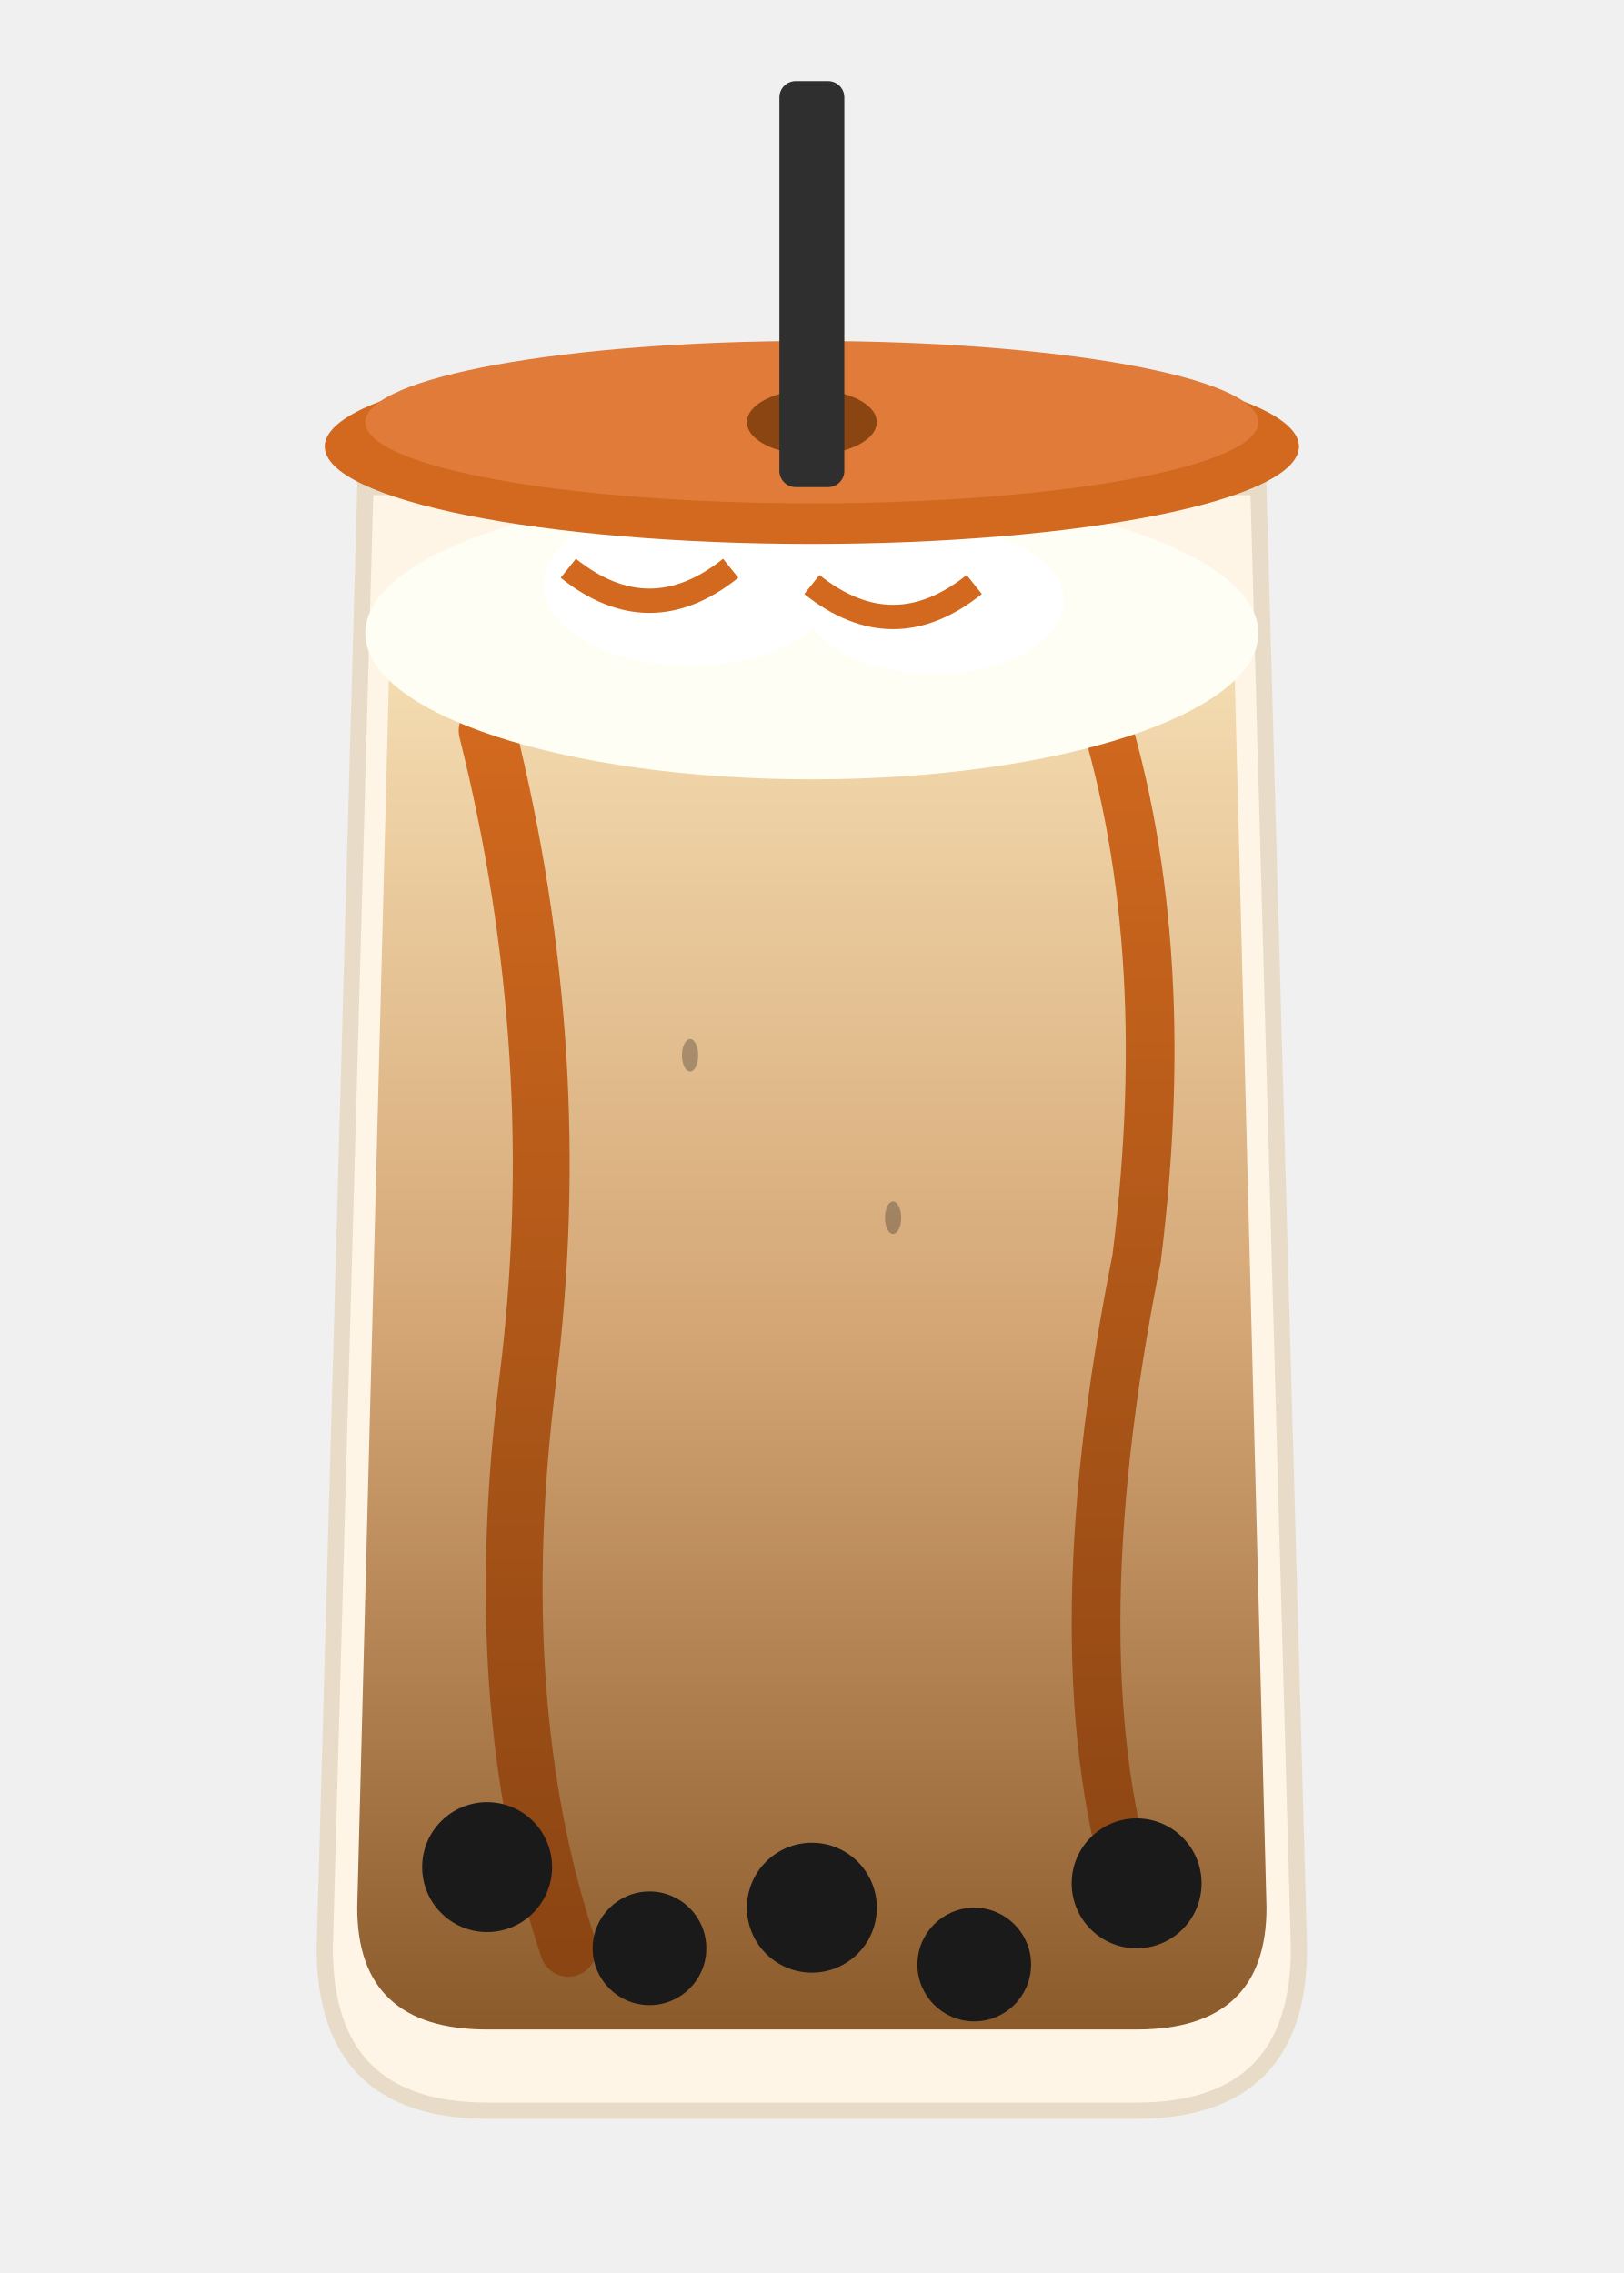
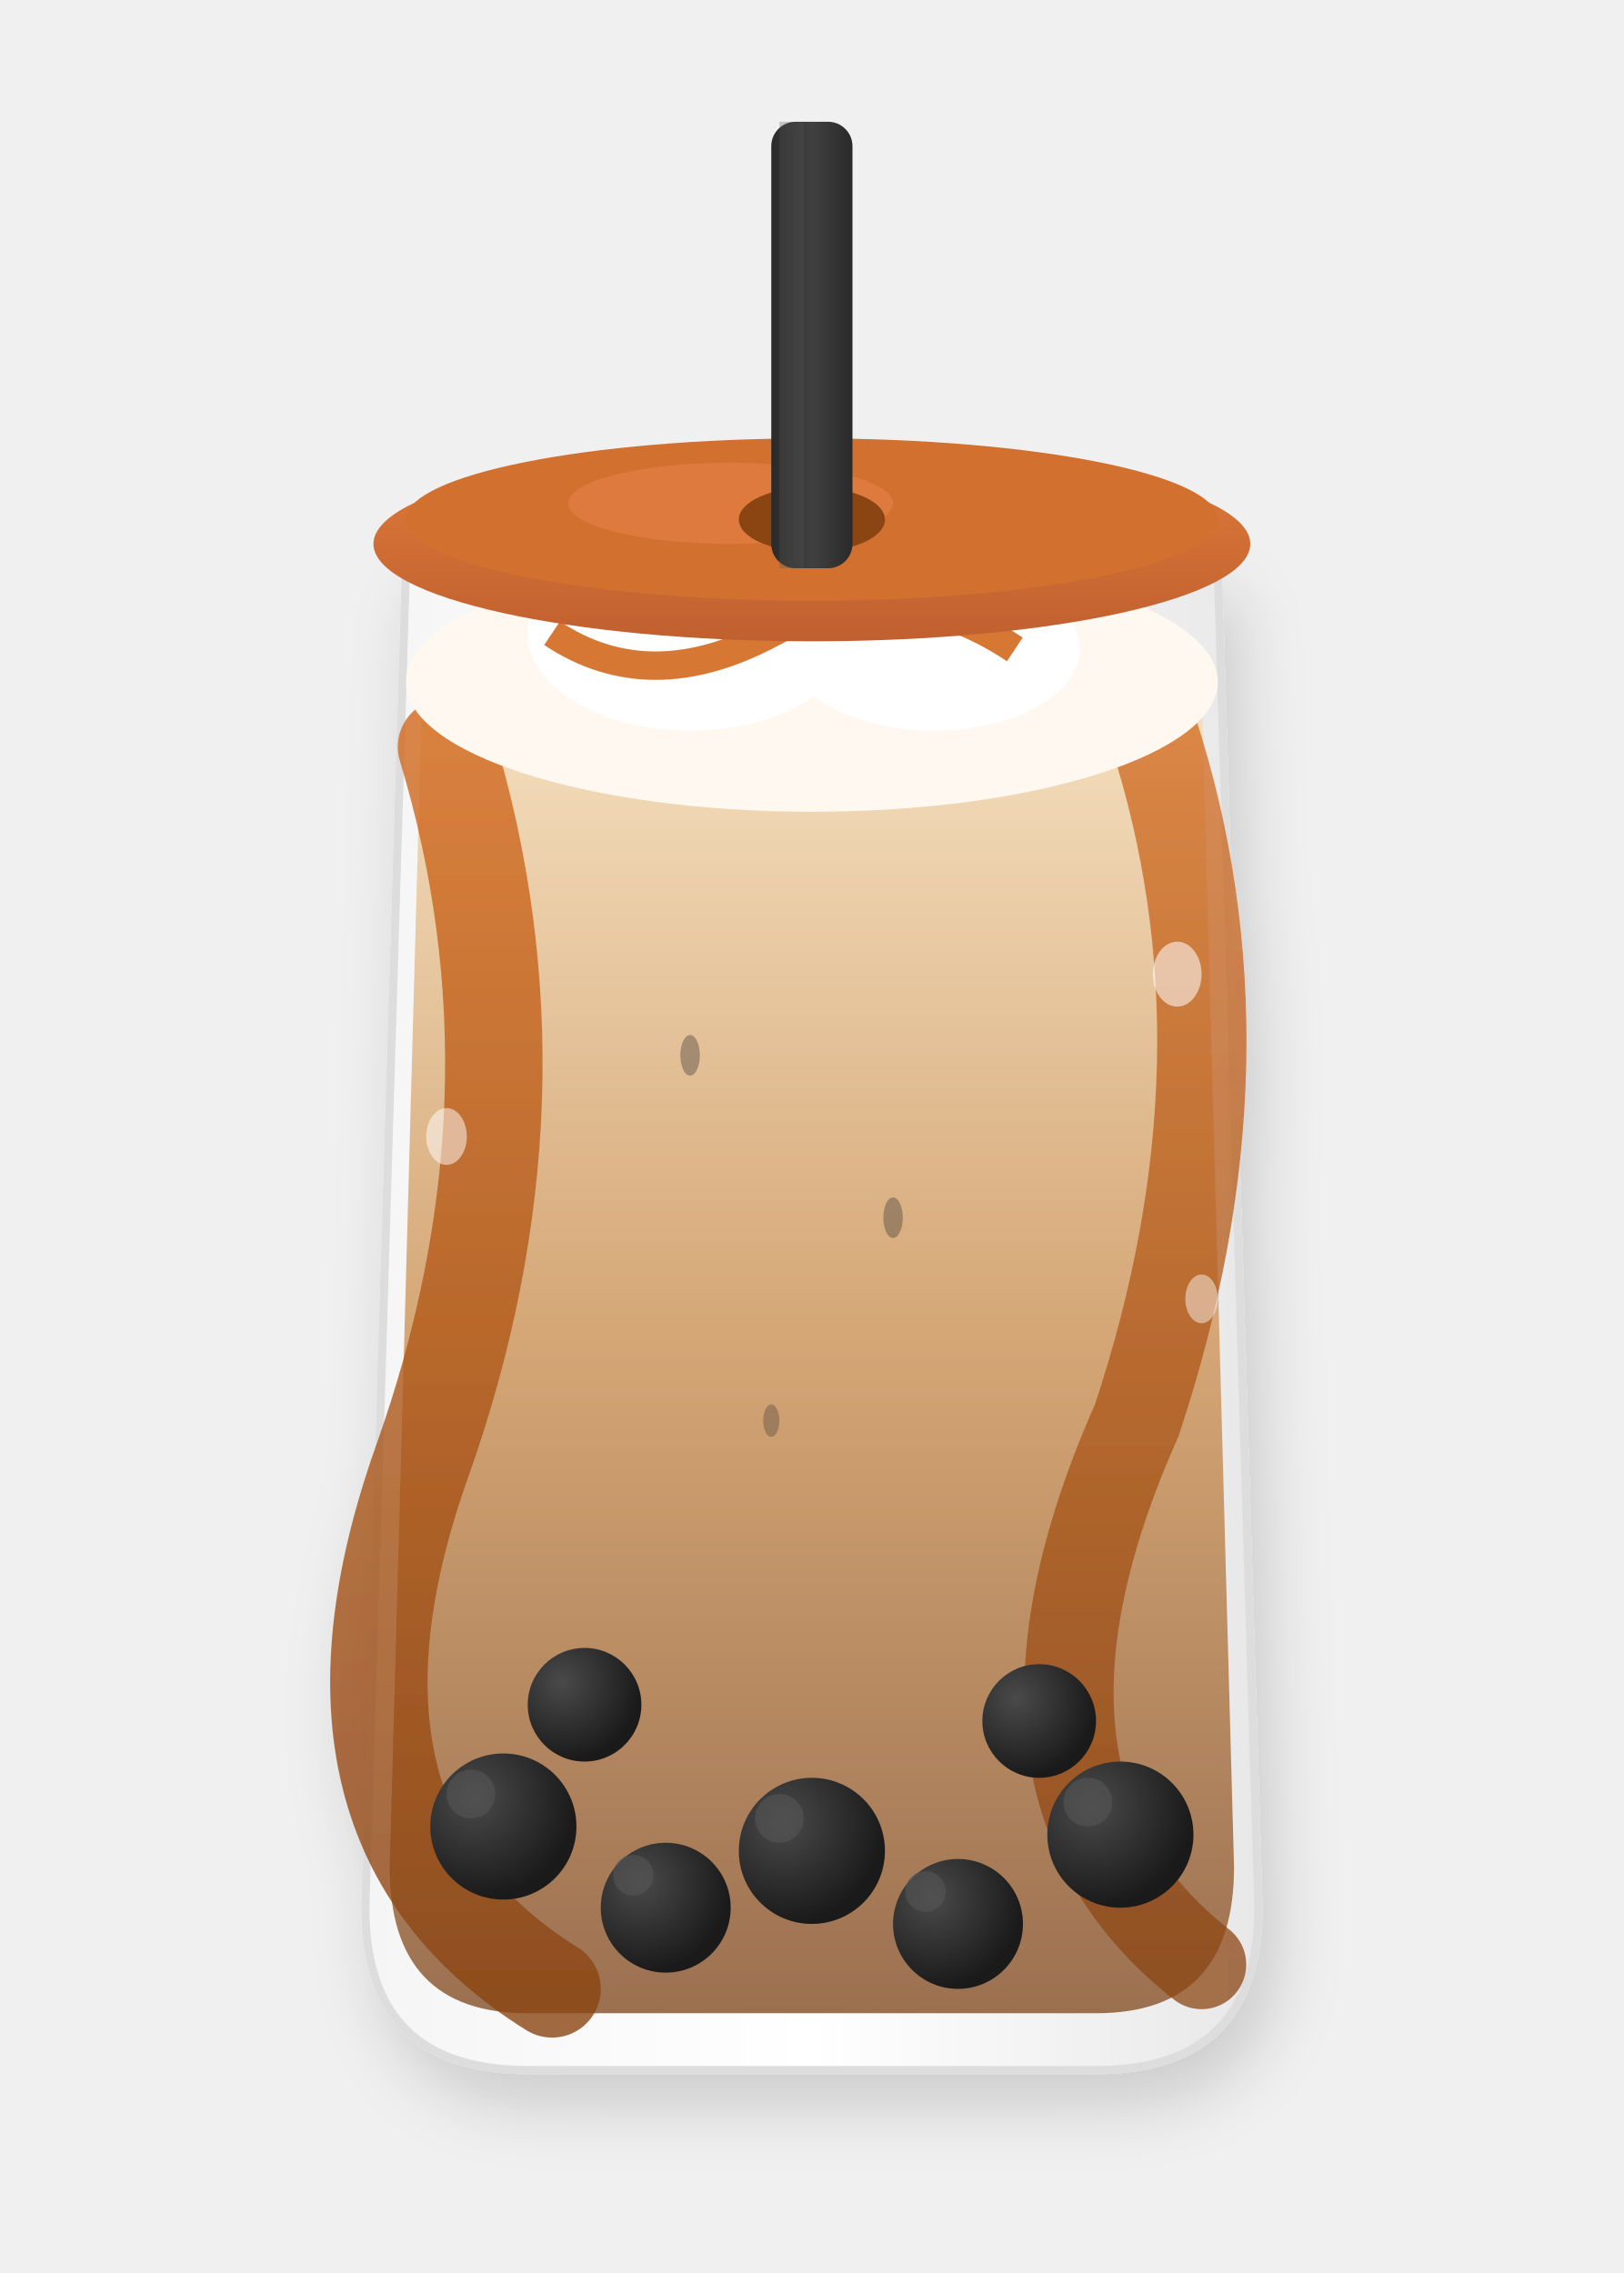
<svg xmlns="http://www.w3.org/2000/svg" viewBox="0 0 200 280">
  <defs>
-     <linearGradient id="caramelVanillaLatte" x1="0%" y1="0%" x2="0%" y2="100%">
-       <stop offset="0%" style="stop-color:#F5DEB3" />
+     <linearGradient id="cupBodyCarVan" x1="0%" y1="0%" x2="100%" y2="0%">
+       <stop offset="0%" style="stop-color:#f5f5f5" />
+       <stop offset="50%" style="stop-color:#ffffff" />
+       <stop offset="100%" style="stop-color:#e8e8e8" />
+     </linearGradient>
+     <linearGradient id="caramelVanillaDrink" x1="0%" y1="0%" x2="0%" y2="100%">
+       <stop offset="0%" style="stop-color:#F5E0C0" />
      <stop offset="50%" style="stop-color:#D4A574" />
-       <stop offset="100%" style="stop-color:#8B5A2B" />
+       <stop offset="100%" style="stop-color:#9B7050" />
    </linearGradient>
-     <linearGradient id="caramelSwirl" x1="0%" y1="0%" x2="0%" y2="100%">
+     <linearGradient id="caramelSwirlCV" x1="0%" y1="0%" x2="0%" y2="100%">
      <stop offset="0%" style="stop-color:#D2691E" />
      <stop offset="100%" style="stop-color:#8B4513" />
    </linearGradient>
+     <linearGradient id="caramelVanillaLid" x1="0%" y1="0%" x2="0%" y2="100%">
+       <stop offset="0%" style="stop-color:#E07B39" />
+       <stop offset="100%" style="stop-color:#C06030" />
+     </linearGradient>
+     <linearGradient id="strawGradientCarVan" x1="0%" y1="0%" x2="100%" y2="0%">
+       <stop offset="0%" style="stop-color:#2a2a2a" />
+       <stop offset="50%" style="stop-color:#404040" />
+       <stop offset="100%" style="stop-color:#2a2a2a" />
+     </linearGradient>
+     <radialGradient id="bobaGlowCarVan" cx="30%" cy="30%" r="70%">
+       <stop offset="0%" style="stop-color:#4a4a4a" />
+       <stop offset="100%" style="stop-color:#1a1a1a" />
+     </radialGradient>
+     <filter id="shadowCarVan" x="-20%" y="-20%" width="140%" height="140%">
+       <feDropShadow dx="2" dy="4" stdDeviation="4" flood-opacity="0.15" />
+     </filter>
  </defs>
-   <path d="M45 60 L40 240 Q40 260 60 260 L140 260 Q160 260 160 240 L155 60 Z" fill="#FFF5E6" stroke="#E8DCC8" stroke-width="2" />
-   <path d="M48 80 L44 235 Q44 250 60 250 L140 250 Q156 250 156 235 L152 80 Z" fill="url(#caramelVanillaLatte)" />
-   <path d="M60 90 Q70 130 65 170 Q60 210 70 240" stroke="url(#caramelSwirl)" stroke-width="7" fill="none" stroke-linecap="round" />
-   <path d="M135 85 Q145 115 140 155 Q130 205 140 235" stroke="url(#caramelSwirl)" stroke-width="6" fill="none" stroke-linecap="round" />
-   <ellipse cx="85" cy="130" rx="1" ry="2" fill="#1A1A1A" opacity="0.3" />
-   <ellipse cx="110" cy="150" rx="1" ry="2" fill="#1A1A1A" opacity="0.3" />
-   <ellipse cx="100" cy="78" rx="55" ry="18" fill="#FFFEF5" />
-   <ellipse cx="85" cy="72" rx="18" ry="10" fill="#FFFFFF" />
-   <ellipse cx="115" cy="74" rx="16" ry="9" fill="#FFFFFF" />
-   <ellipse cx="100" cy="68" rx="14" ry="8" fill="#FFFFFF" />
-   <path d="M70 70 Q80 78 90 70" stroke="#D2691E" stroke-width="3" fill="none" />
-   <path d="M100 72 Q110 80 120 72" stroke="#D2691E" stroke-width="3" fill="none" />
-   <circle cx="60" cy="230" r="8" fill="#1A1A1A" />
-   <circle cx="80" cy="240" r="7" fill="#1A1A1A" />
-   <circle cx="100" cy="235" r="8" fill="#1A1A1A" />
-   <circle cx="120" cy="242" r="7" fill="#1A1A1A" />
-   <circle cx="140" cy="232" r="8" fill="#1A1A1A" />
-   <ellipse cx="100" cy="55" rx="60" ry="12" fill="#D2691E" />
-   <ellipse cx="100" cy="52" rx="55" ry="10" fill="#E07B39" />
-   <ellipse cx="100" cy="52" rx="8" ry="4" fill="#8B4513" />
-   <rect x="96" y="10" width="8" height="50" fill="#2F2F2F" rx="2" />
+   <g filter="url(#shadowCarVan)">
+     <path d="M50 70 L45 235 Q45 255 65 255 L135 255 Q155 255 155 235 L150 70 Z" fill="url(#cupBodyCarVan)" stroke="#ddd" stroke-width="1" />
+     <path d="M52 85 L48 230 Q48 248 65 248 L135 248 Q152 248 152 230 L148 85 Z" fill="url(#caramelVanillaDrink)" />
+     <path d="M55 92 Q68 135 52 180 Q36 225 68 245" stroke="url(#caramelSwirlCV)" stroke-width="12" fill="none" stroke-linecap="round" opacity="0.8" />
+     <path d="M142 90 Q155 130 140 175 Q120 220 148 242" stroke="url(#caramelSwirlCV)" stroke-width="11" fill="none" stroke-linecap="round" opacity="0.75" />
+     <ellipse cx="85" cy="130" rx="1.2" ry="2.5" fill="#2A2A2A" opacity="0.35" />
+     <ellipse cx="110" cy="150" rx="1.2" ry="2.5" fill="#2A2A2A" opacity="0.35" />
+     <ellipse cx="95" cy="175" rx="1" ry="2" fill="#2A2A2A" opacity="0.3" />
+   </g>
+   <ellipse cx="100" cy="84" rx="50" ry="16" fill="#FFF8F0" />
+   <ellipse cx="85" cy="78" rx="20" ry="12" fill="#FFFFFF" />
+   <ellipse cx="115" cy="80" rx="18" ry="10" fill="#FFFFFF" />
+   <ellipse cx="100" cy="74" rx="15" ry="9" fill="#FFFFFF" />
+   <path d="M68 78 Q80 86 95 78 Q110 70 125 80" stroke="#D2691E" stroke-width="3.5" fill="none" opacity="0.9" />
+   <path d="M82 72 Q92 80 102 72" stroke="#D2691E" stroke-width="2.5" fill="none" opacity="0.85" />
+   <g>
+     <circle cx="62" cy="225" r="9" fill="url(#bobaGlowCarVan)" />
+     <circle cx="58" cy="221" r="3" fill="#555" opacity="0.6" />
+     <circle cx="82" cy="235" r="8" fill="url(#bobaGlowCarVan)" />
+     <circle cx="78" cy="231" r="2.5" fill="#555" opacity="0.6" />
+     <circle cx="100" cy="228" r="9" fill="url(#bobaGlowCarVan)" />
+     <circle cx="96" cy="224" r="3" fill="#555" opacity="0.6" />
+     <circle cx="118" cy="237" r="8" fill="url(#bobaGlowCarVan)" />
+     <circle cx="114" cy="233" r="2.5" fill="#555" opacity="0.6" />
+     <circle cx="138" cy="226" r="9" fill="url(#bobaGlowCarVan)" />
+     <circle cx="134" cy="222" r="3" fill="#555" opacity="0.6" />
+     <circle cx="72" cy="210" r="7" fill="url(#bobaGlowCarVan)" />
+     <circle cx="128" cy="212" r="7" fill="url(#bobaGlowCarVan)" />
+   </g>
+   <ellipse cx="100" cy="67" rx="54" ry="12" fill="url(#caramelVanillaLid)" />
+   <ellipse cx="100" cy="64" rx="50" ry="10" fill="#D27030" />
+   <ellipse cx="90" cy="62" rx="20" ry="5" fill="#E88048" opacity="0.6" />
+   <ellipse cx="100" cy="64" rx="9" ry="4" fill="#8B4513" />
+   <rect x="95" y="15" width="10" height="55" rx="3" fill="url(#strawGradientCarVan)" />
+   <rect x="96" y="15" width="3" height="55" fill="#555" opacity="0.3" />
+   <ellipse cx="145" cy="120" rx="3" ry="4" fill="#fff" opacity="0.55" />
+   <ellipse cx="148" cy="160" rx="2" ry="3" fill="#fff" opacity="0.45" />
+   <ellipse cx="55" cy="140" rx="2.5" ry="3.5" fill="#fff" opacity="0.5" />
</svg>
